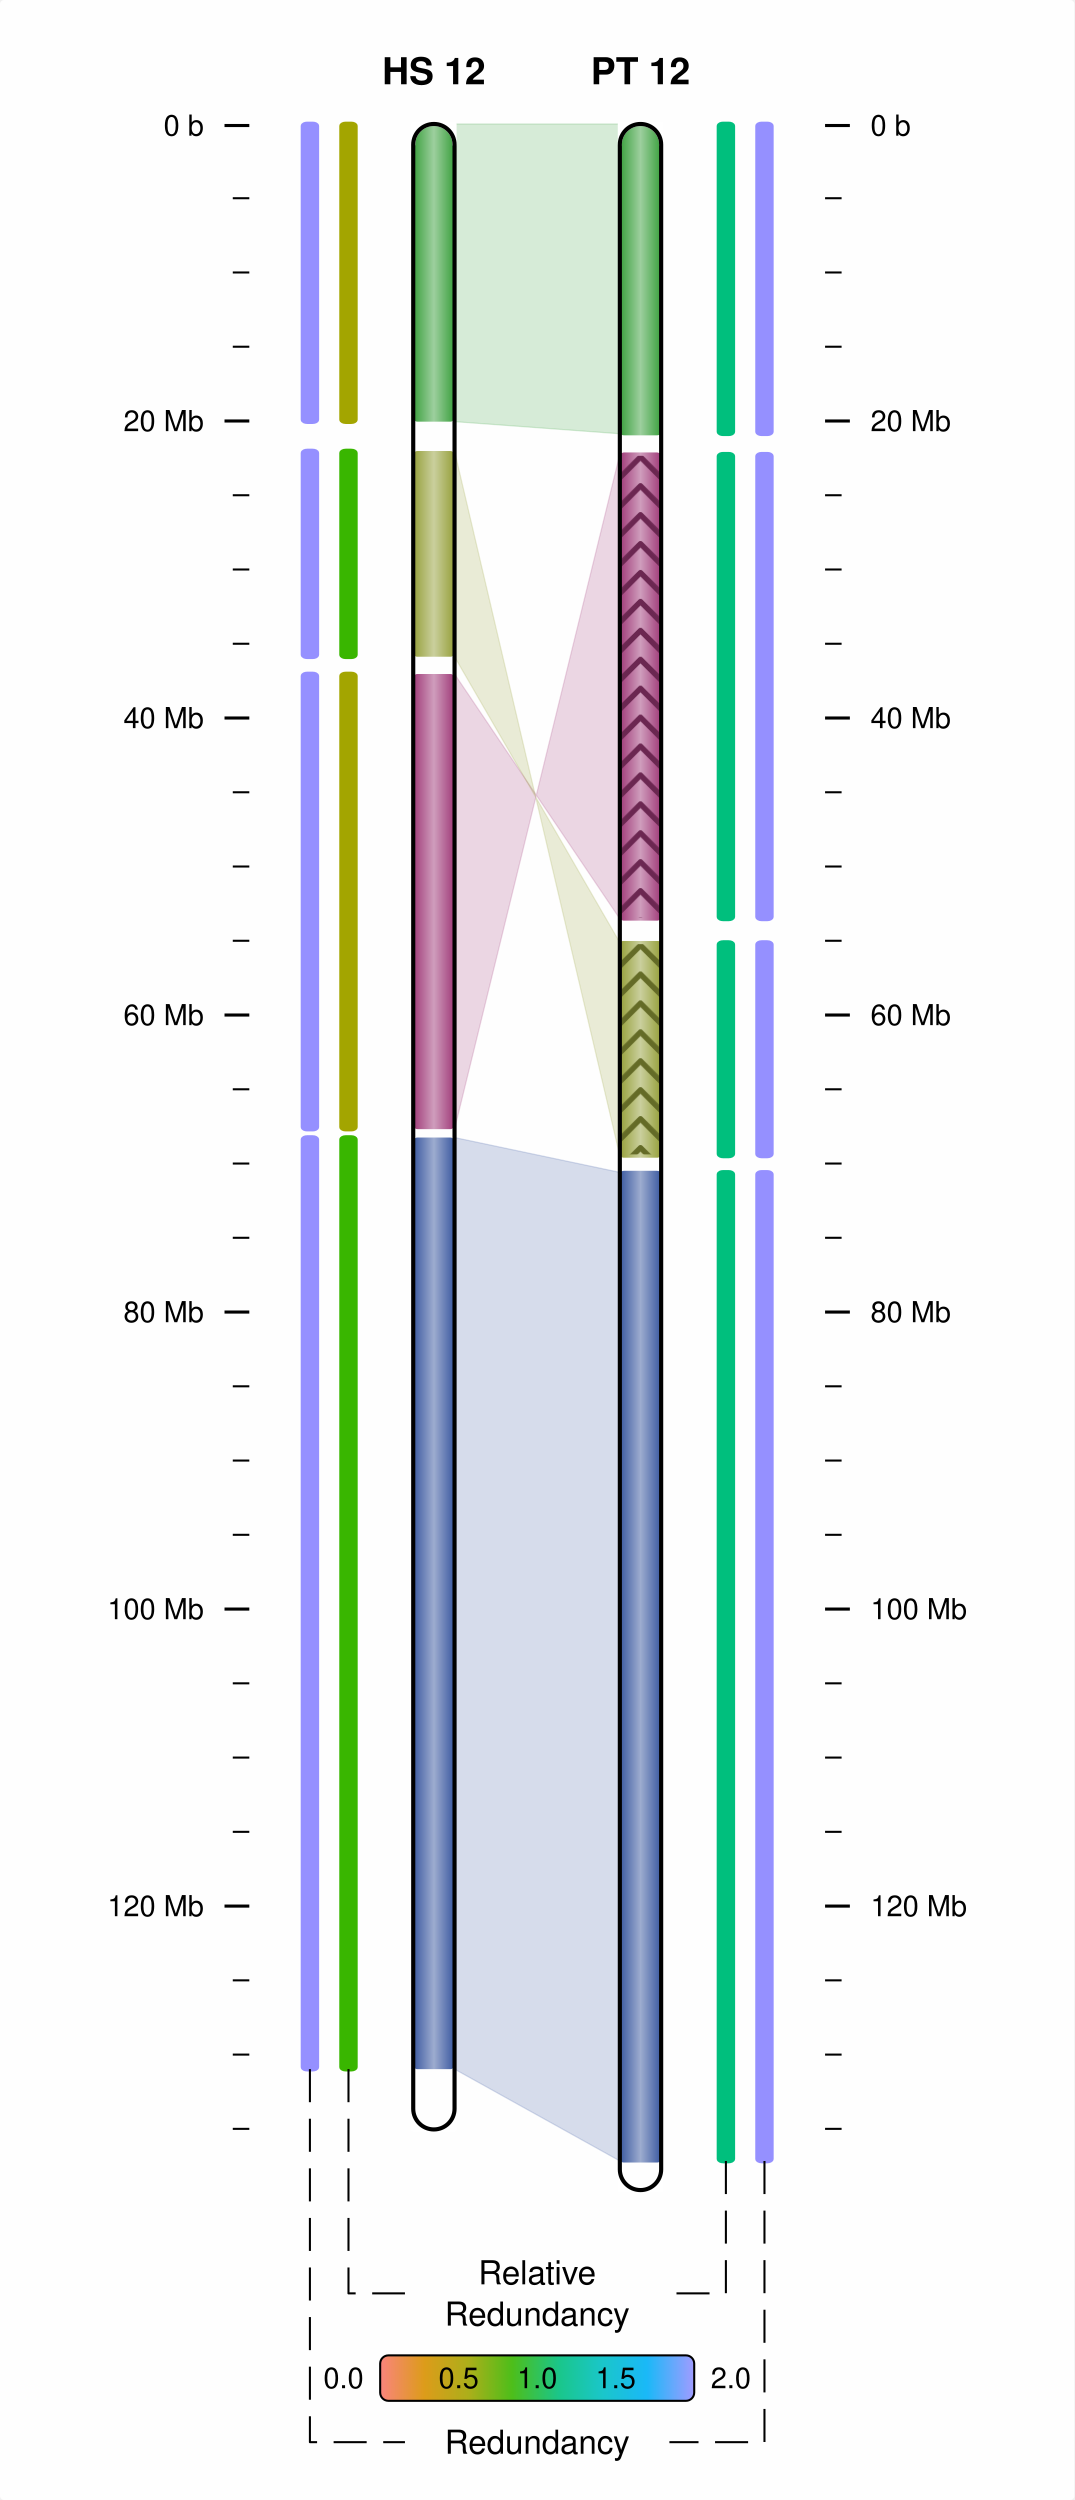
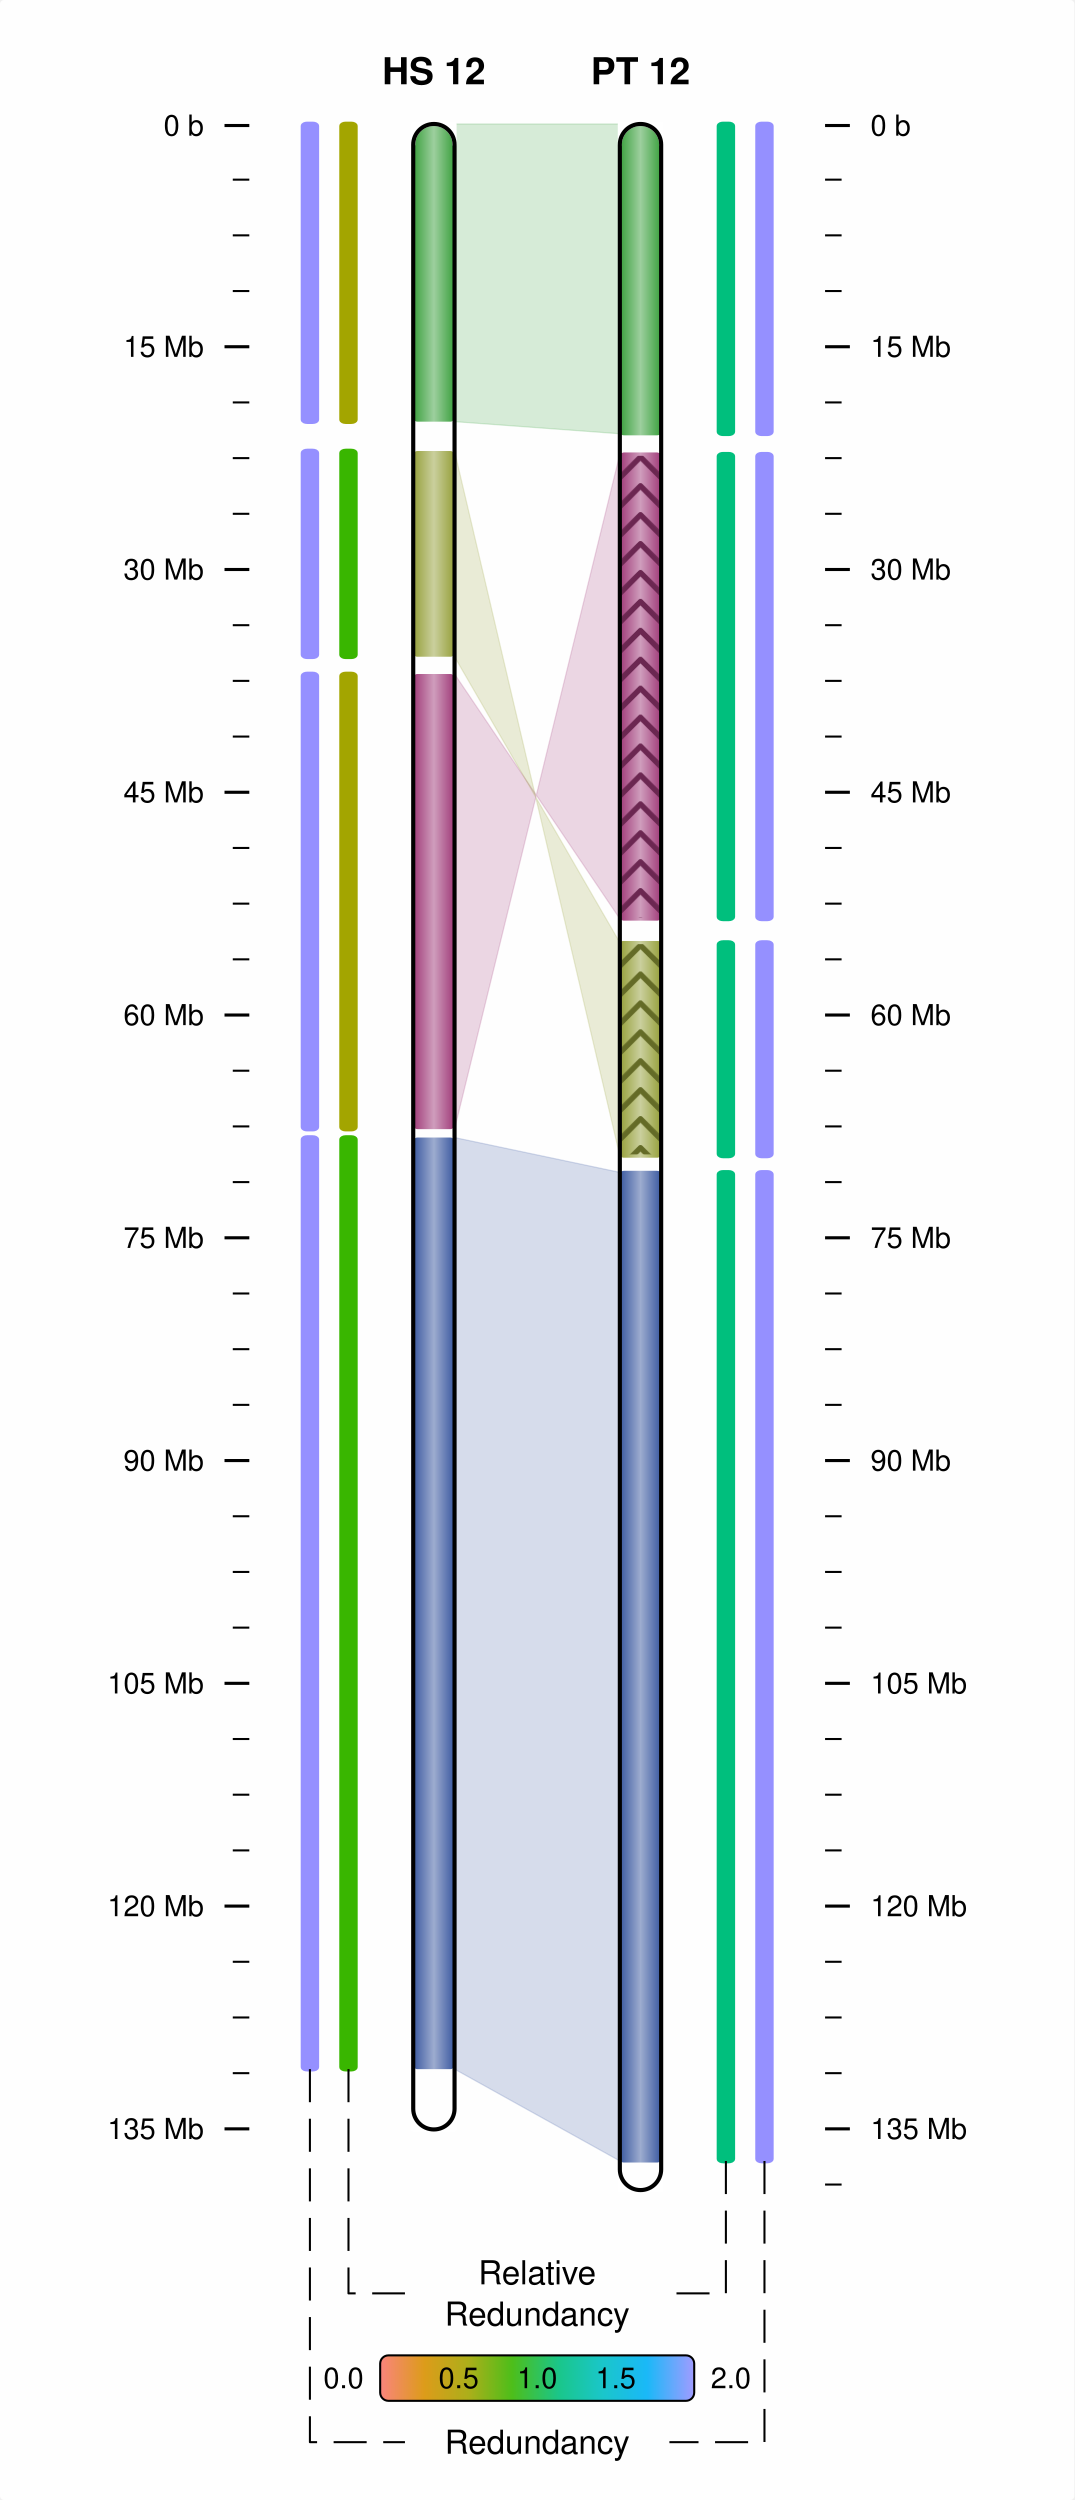
<svg xmlns="http://www.w3.org/2000/svg" viewBox="0 0 260 605">
  <rect x="0" y="0" width="260" height="605" rx="1" ry="1" fill="white" fill-opacity="0.9" stroke="white" stroke-width="0" stroke-opacity="1" />
  <line id="54.33332830.37500060.33332830.375000" x1="54.333" y1="30.375" x2="60.333" y2="30.375" stroke-width="0.75" stroke="black" />
  <text id="49.33332832.825001" x="49.333" y="32.825" dominant-baseline="" baseline-shift="" alignment-baseline="" font-size="7px" font-weight="normal" font-family="Helvetica,Arial" font-variant="normal" text-anchor="end" text-align="start" line-height="125%%">
0 b</text>
-   <line id="56.33332847.96974960.33332847.969749" x1="56.333" y1="47.97" x2="60.333" y2="47.97" stroke-width="0.5" stroke="black" />
-   <line id="56.33332865.93949960.33332865.939499" x1="56.333" y1="65.939" x2="60.333" y2="65.939" stroke-width="0.5" stroke="black" />
-   <line id="56.33332883.90924860.33332883.909248" x1="56.333" y1="83.909" x2="60.333" y2="83.909" stroke-width="0.5" stroke="black" />
-   <line id="54.333328101.87899860.333328101.878998" x1="54.333" y1="101.879" x2="60.333" y2="101.879" stroke-width="0.75" stroke="black" />
-   <text id="49.333328104.328995" x="49.333" y="104.329" dominant-baseline="" baseline-shift="" alignment-baseline="" font-size="7px" font-weight="normal" font-family="Helvetica,Arial" font-variant="normal" text-anchor="end" text-align="start" line-height="125%%">
- 20 Mb</text>
-   <line id="56.333328119.84874760.333328119.848747" x1="56.333" y1="119.849" x2="60.333" y2="119.849" stroke-width="0.5" stroke="black" />
-   <line id="56.333328137.81849760.333328137.818497" x1="56.333" y1="137.818" x2="60.333" y2="137.818" stroke-width="0.5" stroke="black" />
-   <line id="56.333328155.78823960.333328155.788239" x1="56.333" y1="155.788" x2="60.333" y2="155.788" stroke-width="0.5" stroke="black" />
-   <line id="54.333328173.75799660.333328173.757996" x1="54.333" y1="173.758" x2="60.333" y2="173.758" stroke-width="0.75" stroke="black" />
-   <text id="49.333328176.207993" x="49.333" y="176.208" dominant-baseline="" baseline-shift="" alignment-baseline="" font-size="7px" font-weight="normal" font-family="Helvetica,Arial" font-variant="normal" text-anchor="end" text-align="start" line-height="125%%">
- 40 Mb</text>
-   <line id="56.333328191.72773760.333328191.727737" x1="56.333" y1="191.728" x2="60.333" y2="191.728" stroke-width="0.5" stroke="black" />
-   <line id="56.333328209.69749560.333328209.697495" x1="56.333" y1="209.697" x2="60.333" y2="209.697" stroke-width="0.5" stroke="black" />
-   <line id="56.333328227.66723660.333328227.667236" x1="56.333" y1="227.667" x2="60.333" y2="227.667" stroke-width="0.5" stroke="black" />
+   <line id="56.33332843.47731060.33332843.477310" x1="56.333" y1="43.477" x2="60.333" y2="43.477" stroke-width="0.5" stroke="black" />
+   <line id="56.33332856.95462460.33332856.954624" x1="56.333" y1="56.955" x2="60.333" y2="56.955" stroke-width="0.5" stroke="black" />
+   <line id="56.33332870.43193860.33332870.431938" x1="56.333" y1="70.432" x2="60.333" y2="70.432" stroke-width="0.5" stroke="black" />
+   <line id="54.33332883.90924860.33332883.909248" x1="54.333" y1="83.909" x2="60.333" y2="83.909" stroke-width="0.75" stroke="black" />
+   <text id="49.33332886.359245" x="49.333" y="86.359" dominant-baseline="" baseline-shift="" alignment-baseline="" font-size="7px" font-weight="normal" font-family="Helvetica,Arial" font-variant="normal" text-anchor="end" text-align="start" line-height="125%%">
+ 15 Mb</text>
+   <line id="56.33332897.38655960.33332897.386559" x1="56.333" y1="97.387" x2="60.333" y2="97.387" stroke-width="0.5" stroke="black" />
+   <line id="56.333328110.86386960.333328110.863869" x1="56.333" y1="110.864" x2="60.333" y2="110.864" stroke-width="0.5" stroke="black" />
+   <line id="56.333328124.34117960.333328124.341179" x1="56.333" y1="124.341" x2="60.333" y2="124.341" stroke-width="0.5" stroke="black" />
+   <line id="54.333328137.81849760.333328137.818497" x1="54.333" y1="137.818" x2="60.333" y2="137.818" stroke-width="0.75" stroke="black" />
+   <text id="49.333328140.268494" x="49.333" y="140.268" dominant-baseline="" baseline-shift="" alignment-baseline="" font-size="7px" font-weight="normal" font-family="Helvetica,Arial" font-variant="normal" text-anchor="end" text-align="start" line-height="125%%">
+ 30 Mb</text>
+   <line id="56.333328151.29580760.333328151.295807" x1="56.333" y1="151.296" x2="60.333" y2="151.296" stroke-width="0.5" stroke="black" />
+   <line id="56.333328164.77311760.333328164.773117" x1="56.333" y1="164.773" x2="60.333" y2="164.773" stroke-width="0.5" stroke="black" />
+   <line id="56.333328178.25042760.333328178.250427" x1="56.333" y1="178.25" x2="60.333" y2="178.25" stroke-width="0.5" stroke="black" />
+   <line id="54.333328191.72773760.333328191.727737" x1="54.333" y1="191.728" x2="60.333" y2="191.728" stroke-width="0.75" stroke="black" />
+   <text id="49.333328194.177734" x="49.333" y="194.178" dominant-baseline="" baseline-shift="" alignment-baseline="" font-size="7px" font-weight="normal" font-family="Helvetica,Arial" font-variant="normal" text-anchor="end" text-align="start" line-height="125%%">
+ 45 Mb</text>
+   <line id="56.333328205.20504860.333328205.205048" x1="56.333" y1="205.205" x2="60.333" y2="205.205" stroke-width="0.5" stroke="black" />
+   <line id="56.333328218.68235860.333328218.682358" x1="56.333" y1="218.682" x2="60.333" y2="218.682" stroke-width="0.5" stroke="black" />
+   <line id="56.333328232.15968360.333328232.159683" x1="56.333" y1="232.16" x2="60.333" y2="232.16" stroke-width="0.5" stroke="black" />
  <line id="54.333328245.63699360.333328245.636993" x1="54.333" y1="245.637" x2="60.333" y2="245.637" stroke-width="0.75" stroke="black" />
  <text id="49.333328248.086990" x="49.333" y="248.087" dominant-baseline="" baseline-shift="" alignment-baseline="" font-size="7px" font-weight="normal" font-family="Helvetica,Arial" font-variant="normal" text-anchor="end" text-align="start" line-height="125%%">
60 Mb</text>
-   <line id="56.333328263.60675060.333328263.606750" x1="56.333" y1="263.607" x2="60.333" y2="263.607" stroke-width="0.5" stroke="black" />
-   <line id="56.333328281.57647760.333328281.576477" x1="56.333" y1="281.576" x2="60.333" y2="281.576" stroke-width="0.5" stroke="black" />
-   <line id="56.333328299.54623460.333328299.546234" x1="56.333" y1="299.546" x2="60.333" y2="299.546" stroke-width="0.5" stroke="black" />
-   <line id="54.333328317.51599160.333328317.515991" x1="54.333" y1="317.516" x2="60.333" y2="317.516" stroke-width="0.75" stroke="black" />
-   <text id="49.333328319.966003" x="49.333" y="319.966" dominant-baseline="" baseline-shift="" alignment-baseline="" font-size="7px" font-weight="normal" font-family="Helvetica,Arial" font-variant="normal" text-anchor="end" text-align="start" line-height="125%%">
- 80 Mb</text>
-   <line id="56.333328335.48574860.333328335.485748" x1="56.333" y1="335.486" x2="60.333" y2="335.486" stroke-width="0.5" stroke="black" />
-   <line id="56.333328353.45547560.333328353.455475" x1="56.333" y1="353.455" x2="60.333" y2="353.455" stroke-width="0.5" stroke="black" />
-   <line id="56.333328371.42523260.333328371.425232" x1="56.333" y1="371.425" x2="60.333" y2="371.425" stroke-width="0.5" stroke="black" />
-   <line id="54.333328389.39498960.333328389.394989" x1="54.333" y1="389.395" x2="60.333" y2="389.395" stroke-width="0.75" stroke="black" />
-   <text id="49.333328391.845001" x="49.333" y="391.845" dominant-baseline="" baseline-shift="" alignment-baseline="" font-size="7px" font-weight="normal" font-family="Helvetica,Arial" font-variant="normal" text-anchor="end" text-align="start" line-height="125%%">
- 100 Mb</text>
-   <line id="56.333328407.36471660.333328407.364716" x1="56.333" y1="407.365" x2="60.333" y2="407.365" stroke-width="0.5" stroke="black" />
-   <line id="56.333328425.33447360.333328425.334473" x1="56.333" y1="425.334" x2="60.333" y2="425.334" stroke-width="0.5" stroke="black" />
-   <line id="56.333328443.30423060.333328443.304230" x1="56.333" y1="443.304" x2="60.333" y2="443.304" stroke-width="0.5" stroke="black" />
+   <line id="56.333328259.11428860.333328259.114288" x1="56.333" y1="259.114" x2="60.333" y2="259.114" stroke-width="0.5" stroke="black" />
+   <line id="56.333328272.59161460.333328272.591614" x1="56.333" y1="272.592" x2="60.333" y2="272.592" stroke-width="0.5" stroke="black" />
+   <line id="56.333328286.06890960.333328286.068909" x1="56.333" y1="286.069" x2="60.333" y2="286.069" stroke-width="0.5" stroke="black" />
+   <line id="54.333328299.54623460.333328299.546234" x1="54.333" y1="299.546" x2="60.333" y2="299.546" stroke-width="0.75" stroke="black" />
+   <text id="49.333328301.996246" x="49.333" y="301.996" dominant-baseline="" baseline-shift="" alignment-baseline="" font-size="7px" font-weight="normal" font-family="Helvetica,Arial" font-variant="normal" text-anchor="end" text-align="start" line-height="125%%">
+ 75 Mb</text>
+   <line id="56.333328313.02356060.333328313.023560" x1="56.333" y1="313.024" x2="60.333" y2="313.024" stroke-width="0.5" stroke="black" />
+   <line id="56.333328326.50085460.333328326.500854" x1="56.333" y1="326.501" x2="60.333" y2="326.501" stroke-width="0.5" stroke="black" />
+   <line id="56.333328339.97818060.333328339.978180" x1="56.333" y1="339.978" x2="60.333" y2="339.978" stroke-width="0.5" stroke="black" />
+   <line id="54.333328353.45547560.333328353.455475" x1="54.333" y1="353.455" x2="60.333" y2="353.455" stroke-width="0.75" stroke="black" />
+   <text id="49.333328355.905487" x="49.333" y="355.905" dominant-baseline="" baseline-shift="" alignment-baseline="" font-size="7px" font-weight="normal" font-family="Helvetica,Arial" font-variant="normal" text-anchor="end" text-align="start" line-height="125%%">
+ 90 Mb</text>
+   <line id="56.333328366.93280060.333328366.932800" x1="56.333" y1="366.933" x2="60.333" y2="366.933" stroke-width="0.5" stroke="black" />
+   <line id="56.333328380.41009560.333328380.410095" x1="56.333" y1="380.41" x2="60.333" y2="380.41" stroke-width="0.5" stroke="black" />
+   <line id="56.333328393.88742160.333328393.887421" x1="56.333" y1="393.887" x2="60.333" y2="393.887" stroke-width="0.5" stroke="black" />
+   <line id="54.333328407.36471660.333328407.364716" x1="54.333" y1="407.365" x2="60.333" y2="407.365" stroke-width="0.75" stroke="black" />
+   <text id="49.333328409.814728" x="49.333" y="409.815" dominant-baseline="" baseline-shift="" alignment-baseline="" font-size="7px" font-weight="normal" font-family="Helvetica,Arial" font-variant="normal" text-anchor="end" text-align="start" line-height="125%%">
+ 105 Mb</text>
+   <line id="56.333328420.84204160.333328420.842041" x1="56.333" y1="420.842" x2="60.333" y2="420.842" stroke-width="0.5" stroke="black" />
+   <line id="56.333328434.31936660.333328434.319366" x1="56.333" y1="434.319" x2="60.333" y2="434.319" stroke-width="0.5" stroke="black" />
+   <line id="56.333328447.79666160.333328447.796661" x1="56.333" y1="447.797" x2="60.333" y2="447.797" stroke-width="0.5" stroke="black" />
  <line id="54.333328461.27398760.333328461.273987" x1="54.333" y1="461.274" x2="60.333" y2="461.274" stroke-width="0.75" stroke="black" />
  <text id="49.333328463.723999" x="49.333" y="463.724" dominant-baseline="" baseline-shift="" alignment-baseline="" font-size="7px" font-weight="normal" font-family="Helvetica,Arial" font-variant="normal" text-anchor="end" text-align="start" line-height="125%%">
120 Mb</text>
-   <line id="56.333328479.24371360.333328479.243713" x1="56.333" y1="479.244" x2="60.333" y2="479.244" stroke-width="0.5" stroke="black" />
-   <line id="56.333328497.21347060.333328497.213470" x1="56.333" y1="497.213" x2="60.333" y2="497.213" stroke-width="0.5" stroke="black" />
-   <line id="56.333328515.18322860.333328515.183228" x1="56.333" y1="515.183" x2="60.333" y2="515.183" stroke-width="0.5" stroke="black" />
+   <line id="56.333328474.75128260.333328474.751282" x1="56.333" y1="474.751" x2="60.333" y2="474.751" stroke-width="0.5" stroke="black" />
+   <line id="56.333328488.22860760.333328488.228607" x1="56.333" y1="488.229" x2="60.333" y2="488.229" stroke-width="0.5" stroke="black" />
+   <line id="56.333328501.70590260.333328501.705902" x1="56.333" y1="501.706" x2="60.333" y2="501.706" stroke-width="0.5" stroke="black" />
+   <line id="54.333328515.18322860.333328515.183228" x1="54.333" y1="515.183" x2="60.333" y2="515.183" stroke-width="0.75" stroke="black" />
+   <text id="49.333328517.633240" x="49.333" y="517.633" dominant-baseline="" baseline-shift="" alignment-baseline="" font-size="7px" font-weight="normal" font-family="Helvetica,Arial" font-variant="normal" text-anchor="end" text-align="start" line-height="125%%">
+ 135 Mb</text>
  <line id="205.66667230.375000199.66667230.375000" x1="205.667" y1="30.375" x2="199.667" y2="30.375" stroke-width="0.75" stroke="black" />
  <text id="210.66667232.825001" x="210.667" y="32.825" dominant-baseline="" baseline-shift="" alignment-baseline="" font-size="7px" font-weight="normal" font-family="Helvetica,Arial" font-variant="normal" text-anchor="start" text-align="start" line-height="125%%">
0 b</text>
-   <line id="203.66667247.969749199.66667247.969749" x1="203.667" y1="47.97" x2="199.667" y2="47.97" stroke-width="0.5" stroke="black" />
-   <line id="203.66667265.939499199.66667265.939499" x1="203.667" y1="65.939" x2="199.667" y2="65.939" stroke-width="0.5" stroke="black" />
-   <line id="203.66667283.909248199.66667283.909248" x1="203.667" y1="83.909" x2="199.667" y2="83.909" stroke-width="0.5" stroke="black" />
-   <line id="205.666672101.878998199.666672101.878998" x1="205.667" y1="101.879" x2="199.667" y2="101.879" stroke-width="0.75" stroke="black" />
-   <text id="210.666672104.328995" x="210.667" y="104.329" dominant-baseline="" baseline-shift="" alignment-baseline="" font-size="7px" font-weight="normal" font-family="Helvetica,Arial" font-variant="normal" text-anchor="start" text-align="start" line-height="125%%">
- 20 Mb</text>
-   <line id="203.666672119.848747199.666672119.848747" x1="203.667" y1="119.849" x2="199.667" y2="119.849" stroke-width="0.5" stroke="black" />
-   <line id="203.666672137.818497199.666672137.818497" x1="203.667" y1="137.818" x2="199.667" y2="137.818" stroke-width="0.5" stroke="black" />
-   <line id="203.666672155.788239199.666672155.788239" x1="203.667" y1="155.788" x2="199.667" y2="155.788" stroke-width="0.5" stroke="black" />
-   <line id="205.666672173.757996199.666672173.757996" x1="205.667" y1="173.758" x2="199.667" y2="173.758" stroke-width="0.75" stroke="black" />
-   <text id="210.666672176.207993" x="210.667" y="176.208" dominant-baseline="" baseline-shift="" alignment-baseline="" font-size="7px" font-weight="normal" font-family="Helvetica,Arial" font-variant="normal" text-anchor="start" text-align="start" line-height="125%%">
- 40 Mb</text>
-   <line id="203.666672191.727737199.666672191.727737" x1="203.667" y1="191.728" x2="199.667" y2="191.728" stroke-width="0.5" stroke="black" />
-   <line id="203.666672209.697495199.666672209.697495" x1="203.667" y1="209.697" x2="199.667" y2="209.697" stroke-width="0.5" stroke="black" />
-   <line id="203.666672227.667236199.666672227.667236" x1="203.667" y1="227.667" x2="199.667" y2="227.667" stroke-width="0.5" stroke="black" />
+   <line id="203.66667243.477310199.66667243.477310" x1="203.667" y1="43.477" x2="199.667" y2="43.477" stroke-width="0.5" stroke="black" />
+   <line id="203.66667256.954624199.66667256.954624" x1="203.667" y1="56.955" x2="199.667" y2="56.955" stroke-width="0.5" stroke="black" />
+   <line id="203.66667270.431938199.66667270.431938" x1="203.667" y1="70.432" x2="199.667" y2="70.432" stroke-width="0.5" stroke="black" />
+   <line id="205.66667283.909248199.66667283.909248" x1="205.667" y1="83.909" x2="199.667" y2="83.909" stroke-width="0.75" stroke="black" />
+   <text id="210.66667286.359245" x="210.667" y="86.359" dominant-baseline="" baseline-shift="" alignment-baseline="" font-size="7px" font-weight="normal" font-family="Helvetica,Arial" font-variant="normal" text-anchor="start" text-align="start" line-height="125%%">
+ 15 Mb</text>
+   <line id="203.66667297.386559199.66667297.386559" x1="203.667" y1="97.387" x2="199.667" y2="97.387" stroke-width="0.5" stroke="black" />
+   <line id="203.666672110.863869199.666672110.863869" x1="203.667" y1="110.864" x2="199.667" y2="110.864" stroke-width="0.5" stroke="black" />
+   <line id="203.666672124.341179199.666672124.341179" x1="203.667" y1="124.341" x2="199.667" y2="124.341" stroke-width="0.5" stroke="black" />
+   <line id="205.666672137.818497199.666672137.818497" x1="205.667" y1="137.818" x2="199.667" y2="137.818" stroke-width="0.75" stroke="black" />
+   <text id="210.666672140.268494" x="210.667" y="140.268" dominant-baseline="" baseline-shift="" alignment-baseline="" font-size="7px" font-weight="normal" font-family="Helvetica,Arial" font-variant="normal" text-anchor="start" text-align="start" line-height="125%%">
+ 30 Mb</text>
+   <line id="203.666672151.295807199.666672151.295807" x1="203.667" y1="151.296" x2="199.667" y2="151.296" stroke-width="0.5" stroke="black" />
+   <line id="203.666672164.773117199.666672164.773117" x1="203.667" y1="164.773" x2="199.667" y2="164.773" stroke-width="0.5" stroke="black" />
+   <line id="203.666672178.250427199.666672178.250427" x1="203.667" y1="178.25" x2="199.667" y2="178.25" stroke-width="0.5" stroke="black" />
+   <line id="205.666672191.727737199.666672191.727737" x1="205.667" y1="191.728" x2="199.667" y2="191.728" stroke-width="0.75" stroke="black" />
+   <text id="210.666672194.177734" x="210.667" y="194.178" dominant-baseline="" baseline-shift="" alignment-baseline="" font-size="7px" font-weight="normal" font-family="Helvetica,Arial" font-variant="normal" text-anchor="start" text-align="start" line-height="125%%">
+ 45 Mb</text>
+   <line id="203.666672205.205048199.666672205.205048" x1="203.667" y1="205.205" x2="199.667" y2="205.205" stroke-width="0.5" stroke="black" />
+   <line id="203.666672218.682358199.666672218.682358" x1="203.667" y1="218.682" x2="199.667" y2="218.682" stroke-width="0.5" stroke="black" />
+   <line id="203.666672232.159683199.666672232.159683" x1="203.667" y1="232.16" x2="199.667" y2="232.16" stroke-width="0.5" stroke="black" />
  <line id="205.666672245.636993199.666672245.636993" x1="205.667" y1="245.637" x2="199.667" y2="245.637" stroke-width="0.75" stroke="black" />
  <text id="210.666672248.086990" x="210.667" y="248.087" dominant-baseline="" baseline-shift="" alignment-baseline="" font-size="7px" font-weight="normal" font-family="Helvetica,Arial" font-variant="normal" text-anchor="start" text-align="start" line-height="125%%">
60 Mb</text>
-   <line id="203.666672263.606750199.666672263.606750" x1="203.667" y1="263.607" x2="199.667" y2="263.607" stroke-width="0.5" stroke="black" />
-   <line id="203.666672281.576477199.666672281.576477" x1="203.667" y1="281.576" x2="199.667" y2="281.576" stroke-width="0.5" stroke="black" />
-   <line id="203.666672299.546234199.666672299.546234" x1="203.667" y1="299.546" x2="199.667" y2="299.546" stroke-width="0.5" stroke="black" />
-   <line id="205.666672317.515991199.666672317.515991" x1="205.667" y1="317.516" x2="199.667" y2="317.516" stroke-width="0.75" stroke="black" />
-   <text id="210.666672319.966003" x="210.667" y="319.966" dominant-baseline="" baseline-shift="" alignment-baseline="" font-size="7px" font-weight="normal" font-family="Helvetica,Arial" font-variant="normal" text-anchor="start" text-align="start" line-height="125%%">
- 80 Mb</text>
-   <line id="203.666672335.485748199.666672335.485748" x1="203.667" y1="335.486" x2="199.667" y2="335.486" stroke-width="0.5" stroke="black" />
-   <line id="203.666672353.455475199.666672353.455475" x1="203.667" y1="353.455" x2="199.667" y2="353.455" stroke-width="0.5" stroke="black" />
-   <line id="203.666672371.425232199.666672371.425232" x1="203.667" y1="371.425" x2="199.667" y2="371.425" stroke-width="0.5" stroke="black" />
-   <line id="205.666672389.394989199.666672389.394989" x1="205.667" y1="389.395" x2="199.667" y2="389.395" stroke-width="0.75" stroke="black" />
-   <text id="210.666672391.845001" x="210.667" y="391.845" dominant-baseline="" baseline-shift="" alignment-baseline="" font-size="7px" font-weight="normal" font-family="Helvetica,Arial" font-variant="normal" text-anchor="start" text-align="start" line-height="125%%">
- 100 Mb</text>
-   <line id="203.666672407.364716199.666672407.364716" x1="203.667" y1="407.365" x2="199.667" y2="407.365" stroke-width="0.5" stroke="black" />
-   <line id="203.666672425.334473199.666672425.334473" x1="203.667" y1="425.334" x2="199.667" y2="425.334" stroke-width="0.5" stroke="black" />
-   <line id="203.666672443.304230199.666672443.304230" x1="203.667" y1="443.304" x2="199.667" y2="443.304" stroke-width="0.5" stroke="black" />
+   <line id="203.666672259.114288199.666672259.114288" x1="203.667" y1="259.114" x2="199.667" y2="259.114" stroke-width="0.5" stroke="black" />
+   <line id="203.666672272.591614199.666672272.591614" x1="203.667" y1="272.592" x2="199.667" y2="272.592" stroke-width="0.5" stroke="black" />
+   <line id="203.666672286.068909199.666672286.068909" x1="203.667" y1="286.069" x2="199.667" y2="286.069" stroke-width="0.5" stroke="black" />
+   <line id="205.666672299.546234199.666672299.546234" x1="205.667" y1="299.546" x2="199.667" y2="299.546" stroke-width="0.75" stroke="black" />
+   <text id="210.666672301.996246" x="210.667" y="301.996" dominant-baseline="" baseline-shift="" alignment-baseline="" font-size="7px" font-weight="normal" font-family="Helvetica,Arial" font-variant="normal" text-anchor="start" text-align="start" line-height="125%%">
+ 75 Mb</text>
+   <line id="203.666672313.023560199.666672313.023560" x1="203.667" y1="313.024" x2="199.667" y2="313.024" stroke-width="0.5" stroke="black" />
+   <line id="203.666672326.500854199.666672326.500854" x1="203.667" y1="326.501" x2="199.667" y2="326.501" stroke-width="0.5" stroke="black" />
+   <line id="203.666672339.978180199.666672339.978180" x1="203.667" y1="339.978" x2="199.667" y2="339.978" stroke-width="0.5" stroke="black" />
+   <line id="205.666672353.455475199.666672353.455475" x1="205.667" y1="353.455" x2="199.667" y2="353.455" stroke-width="0.75" stroke="black" />
+   <text id="210.666672355.905487" x="210.667" y="355.905" dominant-baseline="" baseline-shift="" alignment-baseline="" font-size="7px" font-weight="normal" font-family="Helvetica,Arial" font-variant="normal" text-anchor="start" text-align="start" line-height="125%%">
+ 90 Mb</text>
+   <line id="203.666672366.932800199.666672366.932800" x1="203.667" y1="366.933" x2="199.667" y2="366.933" stroke-width="0.5" stroke="black" />
+   <line id="203.666672380.410095199.666672380.410095" x1="203.667" y1="380.41" x2="199.667" y2="380.41" stroke-width="0.5" stroke="black" />
+   <line id="203.666672393.887421199.666672393.887421" x1="203.667" y1="393.887" x2="199.667" y2="393.887" stroke-width="0.5" stroke="black" />
+   <line id="205.666672407.364716199.666672407.364716" x1="205.667" y1="407.365" x2="199.667" y2="407.365" stroke-width="0.75" stroke="black" />
+   <text id="210.666672409.814728" x="210.667" y="409.815" dominant-baseline="" baseline-shift="" alignment-baseline="" font-size="7px" font-weight="normal" font-family="Helvetica,Arial" font-variant="normal" text-anchor="start" text-align="start" line-height="125%%">
+ 105 Mb</text>
+   <line id="203.666672420.842041199.666672420.842041" x1="203.667" y1="420.842" x2="199.667" y2="420.842" stroke-width="0.5" stroke="black" />
+   <line id="203.666672434.319366199.666672434.319366" x1="203.667" y1="434.319" x2="199.667" y2="434.319" stroke-width="0.5" stroke="black" />
+   <line id="203.666672447.796661199.666672447.796661" x1="203.667" y1="447.797" x2="199.667" y2="447.797" stroke-width="0.5" stroke="black" />
  <line id="205.666672461.273987199.666672461.273987" x1="205.667" y1="461.274" x2="199.667" y2="461.274" stroke-width="0.75" stroke="black" />
  <text id="210.666672463.723999" x="210.667" y="463.724" dominant-baseline="" baseline-shift="" alignment-baseline="" font-size="7px" font-weight="normal" font-family="Helvetica,Arial" font-variant="normal" text-anchor="start" text-align="start" line-height="125%%">
120 Mb</text>
-   <line id="203.666672479.243713199.666672479.243713" x1="203.667" y1="479.244" x2="199.667" y2="479.244" stroke-width="0.5" stroke="black" />
-   <line id="203.666672497.213470199.666672497.213470" x1="203.667" y1="497.213" x2="199.667" y2="497.213" stroke-width="0.5" stroke="black" />
-   <line id="203.666672515.183228199.666672515.183228" x1="203.667" y1="515.183" x2="199.667" y2="515.183" stroke-width="0.5" stroke="black" />
+   <line id="203.666672474.751282199.666672474.751282" x1="203.667" y1="474.751" x2="199.667" y2="474.751" stroke-width="0.5" stroke="black" />
+   <line id="203.666672488.228607199.666672488.228607" x1="203.667" y1="488.229" x2="199.667" y2="488.229" stroke-width="0.5" stroke="black" />
+   <line id="203.666672501.705902199.666672501.705902" x1="203.667" y1="501.706" x2="199.667" y2="501.706" stroke-width="0.5" stroke="black" />
+   <line id="205.666672515.183228199.666672515.183228" x1="205.667" y1="515.183" x2="199.667" y2="515.183" stroke-width="0.75" stroke="black" />
+   <text id="210.666672517.633240" x="210.667" y="517.633" dominant-baseline="" baseline-shift="" alignment-baseline="" font-size="7px" font-weight="normal" font-family="Helvetica,Arial" font-variant="normal" text-anchor="start" text-align="start" line-height="125%%">
+ 135 Mb</text>
+   <line id="203.666672528.660522199.666672528.660522" x1="203.667" y1="528.661" x2="199.667" y2="528.661" stroke-width="0.5" stroke="black" />
  <defs id="">
    <linearGradient id="grad100.000000275.285278" x1="0%" y1="0%" x2="100%" y2="0%">
      <stop offset="0%" stop-color="#3B59A0" stop-opacity="1" />
      <stop offset="50%" stop-color="#9DACCF" stop-opacity="1" />
      <stop offset="100%" stop-color="#3B59A0" stop-opacity="1" />
    </linearGradient>
  </defs>
  <rect x="100" y="275.285" width="10" height="225.448" rx="1" ry="1" fill="url(#grad100.000000275.285278)" fill-opacity="1" stroke-width="0.75" stroke-opacity="1" />
  <defs id="">
    <linearGradient id="grad100.000000275.285278NRC" x1="0%" y1="0%" x2="100%" y2="0%">
      <stop offset="100%" stop-color="#39B600" stop-opacity="1" />
    </linearGradient>
  </defs>
  <rect x="82.667" y="275.285" width="3.333" height="225.448" rx="1" ry="0.5" fill="url(#grad100.000000275.285278NRC)" fill-opacity="1" stroke="url(#grad100.000000275.285278NRC)" stroke-width="1.125" stroke-opacity="1" />
  <defs id="">
    <linearGradient id="grad100.000000275.285278NRCRedun" x1="0%" y1="0%" x2="100%" y2="0%">
      <stop offset="100%" stop-color="#9590FF" stop-opacity="1" />
    </linearGradient>
  </defs>
  <rect x="73.333" y="275.285" width="3.333" height="225.448" rx="1" ry="0.5" fill="url(#grad100.000000275.285278NRCRedun)" fill-opacity="1" stroke="url(#grad100.000000275.285278NRCRedun)" stroke-width="1.125" stroke-opacity="1" />
  <defs id="">
    <linearGradient id="grad150.000000283.716675" x1="0%" y1="0%" x2="100%" y2="0%">
      <stop offset="0%" stop-color="#3B59A0" stop-opacity="1" />
      <stop offset="50%" stop-color="#9DACCF" stop-opacity="1" />
      <stop offset="100%" stop-color="#3B59A0" stop-opacity="1" />
    </linearGradient>
  </defs>
  <rect x="150" y="283.717" width="10" height="239.241" rx="1" ry="1" fill="url(#grad150.000000283.716675)" fill-opacity="1" stroke="url(#grad150.000000283.716675)" stroke-width="0.75" stroke-opacity="1" />
  <defs id="">
    <linearGradient id="grad150.000000283.716675NRC" x1="0%" y1="0%" x2="100%" y2="0%">
      <stop offset="100%" stop-color="#00BF7D" stop-opacity="1" />
    </linearGradient>
  </defs>
  <rect x="174" y="283.717" width="3.333" height="239.241" rx="1" ry="0.5" fill="url(#grad150.000000283.716675NRC)" fill-opacity="1" stroke="url(#grad150.000000283.716675NRC)" stroke-width="1.125" stroke-opacity="1" />
  <defs id="">
    <linearGradient id="grad150.000000283.716675NRCRedun" x1="0%" y1="0%" x2="100%" y2="0%">
      <stop offset="100%" stop-color="#9590FF" stop-opacity="1" />
    </linearGradient>
  </defs>
  <rect x="183.333" y="283.717" width="3.333" height="239.241" rx="1" ry="0.5" fill="url(#grad150.000000283.716675NRCRedun)" fill-opacity="1" stroke="url(#grad150.000000283.716675NRCRedun)" stroke-width="1.125" stroke-opacity="1" />
  <polygon points="110,275.285 110,500.734 150,522.958 150,283.717 " fill="#3B59A0" stroke="#3B59A0" stroke-width="0.3" stroke-opacity="0.2" fill-opacity="0.2" />
  <defs id="">
    <linearGradient id="grad100.000000163.107315" x1="0%" y1="0%" x2="100%" y2="0%">
      <stop offset="0%" stop-color="#A03B79" stop-opacity="1" />
      <stop offset="50%" stop-color="#CF9DBC" stop-opacity="1" />
      <stop offset="100%" stop-color="#A03B79" stop-opacity="1" />
    </linearGradient>
  </defs>
  <rect x="100" y="163.107" width="10" height="110.137" rx="1" ry="1" fill="url(#grad100.000000163.107315)" fill-opacity="1" stroke-width="0.75" stroke-opacity="1" />
  <defs id="">
    <linearGradient id="grad100.000000163.107315NRC" x1="0%" y1="0%" x2="100%" y2="0%">
      <stop offset="100%" stop-color="#A3A500" stop-opacity="1" />
    </linearGradient>
  </defs>
  <rect x="82.667" y="163.107" width="3.333" height="110.137" rx="1" ry="0.5" fill="url(#grad100.000000163.107315NRC)" fill-opacity="1" stroke="url(#grad100.000000163.107315NRC)" stroke-width="1.125" stroke-opacity="1" />
  <defs id="">
    <linearGradient id="grad100.000000163.107315NRCRedun" x1="0%" y1="0%" x2="100%" y2="0%">
      <stop offset="100%" stop-color="#9590FF" stop-opacity="1" />
    </linearGradient>
  </defs>
  <rect x="73.333" y="163.107" width="3.333" height="110.137" rx="1" ry="0.5" fill="url(#grad100.000000163.107315NRCRedun)" fill-opacity="1" stroke="url(#grad100.000000163.107315NRCRedun)" stroke-width="1.125" stroke-opacity="1" />
  <defs id="">
    <linearGradient id="grad150.000000109.924049" x1="0%" y1="0%" x2="100%" y2="0%">
      <stop offset="0%" stop-color="#A03B79" stop-opacity="1" />
      <stop offset="50%" stop-color="#CF9DBC" stop-opacity="1" />
      <stop offset="100%" stop-color="#A03B79" stop-opacity="1" />
    </linearGradient>
  </defs>
  <rect x="150" y="109.924" width="10" height="112.444" rx="1" ry="1" fill="url(#grad150.000000109.924049)" fill-opacity="1" stroke="url(#grad150.000000109.924049)" stroke-width="0.75" stroke-opacity="1" />
  <defs id="">
    <pattern id="Wavy150.000000109.924049" x="150" y="109.924" width="10" height="7" patternUnits="userSpaceOnUse">
      <path id="" d="m -0.665,6.335 l 5.665,-5.67 l 5.665,5.67 " fill="none" fill-opacity="0.9" stroke="#6B2751" stroke-opacity="1" stroke-linejoin="round" stroke-width="1.33" />
    </pattern>
  </defs>
  <rect x="150" y="109.924" width="10" height="112.444" rx="1" ry="1" fill="url(#Wavy150.000000109.924049)" fill-opacity="1" stroke="url(#grad150.000000109.924049)" stroke-width="0.75" stroke-opacity="1" />
  <defs id="">
    <linearGradient id="grad150.000000109.924049NRC" x1="0%" y1="0%" x2="100%" y2="0%">
      <stop offset="100%" stop-color="#00BF7D" stop-opacity="1" />
    </linearGradient>
  </defs>
  <rect x="174" y="109.924" width="3.333" height="112.444" rx="1" ry="0.5" fill="url(#grad150.000000109.924049NRC)" fill-opacity="1" stroke="url(#grad150.000000109.924049NRC)" stroke-width="1.125" stroke-opacity="1" />
  <defs id="">
    <linearGradient id="grad150.000000109.924049NRCRedun" x1="0%" y1="0%" x2="100%" y2="0%">
      <stop offset="100%" stop-color="#9590FF" stop-opacity="1" />
    </linearGradient>
  </defs>
  <rect x="183.333" y="109.924" width="3.333" height="112.444" rx="1" ry="0.5" fill="url(#grad150.000000109.924049NRCRedun)" fill-opacity="1" stroke="url(#grad150.000000109.924049NRCRedun)" stroke-width="1.125" stroke-opacity="1" />
  <polygon points="110,163.107 110,273.244 150,109.924 150,222.368 " fill="#A03B79" stroke="#A03B79" stroke-width="0.3" stroke-opacity="0.2" fill-opacity="0.2" />
  <defs id="">
    <linearGradient id="grad100.000000109.147758" x1="0%" y1="0%" x2="100%" y2="0%">
      <stop offset="0%" stop-color="#96A03B" stop-opacity="1" />
      <stop offset="50%" stop-color="#CACF9D" stop-opacity="1" />
      <stop offset="100%" stop-color="#96A03B" stop-opacity="1" />
    </linearGradient>
  </defs>
  <rect x="100" y="109.148" width="10" height="49.787" rx="1" ry="1" fill="url(#grad100.000000109.147758)" fill-opacity="1" stroke-width="0.75" stroke-opacity="1" />
  <defs id="">
    <linearGradient id="grad100.000000109.147758NRC" x1="0%" y1="0%" x2="100%" y2="0%">
      <stop offset="100%" stop-color="#39B600" stop-opacity="1" />
    </linearGradient>
  </defs>
  <rect x="82.667" y="109.148" width="3.333" height="49.787" rx="1" ry="0.5" fill="url(#grad100.000000109.147758NRC)" fill-opacity="1" stroke="url(#grad100.000000109.147758NRC)" stroke-width="1.125" stroke-opacity="1" />
  <defs id="">
    <linearGradient id="grad100.000000109.147758NRCRedun" x1="0%" y1="0%" x2="100%" y2="0%">
      <stop offset="100%" stop-color="#9590FF" stop-opacity="1" />
    </linearGradient>
  </defs>
  <rect x="73.333" y="109.148" width="3.333" height="49.787" rx="1" ry="0.5" fill="url(#grad100.000000109.147758NRCRedun)" fill-opacity="1" stroke="url(#grad100.000000109.147758NRCRedun)" stroke-width="1.125" stroke-opacity="1" />
  <defs id="">
    <linearGradient id="grad150.000000228.096710" x1="0%" y1="0%" x2="100%" y2="0%">
      <stop offset="0%" stop-color="#96A03B" stop-opacity="1" />
      <stop offset="50%" stop-color="#CACF9D" stop-opacity="1" />
      <stop offset="100%" stop-color="#96A03B" stop-opacity="1" />
    </linearGradient>
  </defs>
  <rect x="150" y="228.097" width="10" height="51.64" rx="1" ry="1" fill="url(#grad150.000000228.096710)" fill-opacity="1" stroke="url(#grad150.000000228.096710)" stroke-width="0.75" stroke-opacity="1" />
  <defs id="">
    <pattern id="Wavy150.000000228.096710" x="150" y="228.097" width="10" height="7" patternUnits="userSpaceOnUse">
      <path id="" d="m -0.665,6.335 l 5.665,-5.67 l 5.665,5.67 " fill="none" fill-opacity="0.9" stroke="#646B27" stroke-opacity="1" stroke-linejoin="round" stroke-width="1.33" />
    </pattern>
  </defs>
  <rect x="150" y="228.097" width="10" height="51.64" rx="1" ry="1" fill="url(#Wavy150.000000228.096710)" fill-opacity="1" stroke="url(#grad150.000000228.096710)" stroke-width="0.75" stroke-opacity="1" />
  <defs id="">
    <linearGradient id="grad150.000000228.096710NRC" x1="0%" y1="0%" x2="100%" y2="0%">
      <stop offset="100%" stop-color="#00BF7D" stop-opacity="1" />
    </linearGradient>
  </defs>
  <rect x="174" y="228.097" width="3.333" height="51.64" rx="1" ry="0.5" fill="url(#grad150.000000228.096710NRC)" fill-opacity="1" stroke="url(#grad150.000000228.096710NRC)" stroke-width="1.125" stroke-opacity="1" />
  <defs id="">
    <linearGradient id="grad150.000000228.096710NRCRedun" x1="0%" y1="0%" x2="100%" y2="0%">
      <stop offset="100%" stop-color="#9590FF" stop-opacity="1" />
    </linearGradient>
  </defs>
  <rect x="183.333" y="228.097" width="3.333" height="51.64" rx="1" ry="0.5" fill="url(#grad150.000000228.096710NRCRedun)" fill-opacity="1" stroke="url(#grad150.000000228.096710NRCRedun)" stroke-width="1.125" stroke-opacity="1" />
  <polygon points="110,109.148 110,158.935 150,228.097 150,279.736 " fill="#96A03B" stroke="#96A03B" stroke-width="0.3" stroke-opacity="0.2" fill-opacity="0.2" />
  <defs id="">
    <linearGradient id="grad100.00000030.000000" x1="0%" y1="0%" x2="100%" y2="0%">
      <stop offset="0%" stop-color="#3BA03E" stop-opacity="1" />
      <stop offset="50%" stop-color="#9DCF9E" stop-opacity="1" />
      <stop offset="100%" stop-color="#3BA03E" stop-opacity="1" />
    </linearGradient>
  </defs>
  <rect x="100" y="30" width="10" height="72.039" rx="1" ry="1" fill="url(#grad100.00000030.000000)" fill-opacity="1" stroke-width="0.75" stroke-opacity="1" />
  <defs id="">
    <linearGradient id="grad100.00000030.000000NRC" x1="0%" y1="0%" x2="100%" y2="0%">
      <stop offset="100%" stop-color="#A3A500" stop-opacity="1" />
    </linearGradient>
  </defs>
  <rect x="82.667" y="30" width="3.333" height="72.039" rx="1" ry="0.5" fill="url(#grad100.00000030.000000NRC)" fill-opacity="1" stroke="url(#grad100.00000030.000000NRC)" stroke-width="1.125" stroke-opacity="1" />
  <defs id="">
    <linearGradient id="grad100.00000030.000000NRCRedun" x1="0%" y1="0%" x2="100%" y2="0%">
      <stop offset="100%" stop-color="#9590FF" stop-opacity="1" />
    </linearGradient>
  </defs>
  <rect x="73.333" y="30" width="3.333" height="72.039" rx="1" ry="0.5" fill="url(#grad100.00000030.000000NRCRedun)" fill-opacity="1" stroke="url(#grad100.00000030.000000NRCRedun)" stroke-width="1.125" stroke-opacity="1" />
  <defs id="">
    <linearGradient id="grad150.00000030.000000" x1="0%" y1="0%" x2="100%" y2="0%">
      <stop offset="0%" stop-color="#3BA03E" stop-opacity="1" />
      <stop offset="50%" stop-color="#9DCF9E" stop-opacity="1" />
      <stop offset="100%" stop-color="#3BA03E" stop-opacity="1" />
    </linearGradient>
  </defs>
  <rect x="150" y="30" width="10" height="74.972" rx="1" ry="1" fill="url(#grad150.00000030.000000)" fill-opacity="1" stroke="url(#grad150.00000030.000000)" stroke-width="0.75" stroke-opacity="1" />
  <defs id="">
    <linearGradient id="grad150.00000030.000000NRC" x1="0%" y1="0%" x2="100%" y2="0%">
      <stop offset="100%" stop-color="#00BF7D" stop-opacity="1" />
    </linearGradient>
  </defs>
  <rect x="174" y="30" width="3.333" height="74.972" rx="1" ry="0.5" fill="url(#grad150.00000030.000000NRC)" fill-opacity="1" stroke="url(#grad150.00000030.000000NRC)" stroke-width="1.125" stroke-opacity="1" />
  <defs id="">
    <linearGradient id="grad150.00000030.000000NRCRedun" x1="0%" y1="0%" x2="100%" y2="0%">
      <stop offset="100%" stop-color="#9590FF" stop-opacity="1" />
    </linearGradient>
  </defs>
  <rect x="183.333" y="30" width="3.333" height="74.972" rx="1" ry="0.5" fill="url(#grad150.00000030.000000NRCRedun)" fill-opacity="1" stroke="url(#grad150.00000030.000000NRCRedun)" stroke-width="1.125" stroke-opacity="1" />
  <polygon points="110,30 110,102.039 150,104.972 150,30 " fill="#3BA03E" stroke="#3BA03E" stroke-width="0.3" stroke-opacity="0.2" fill-opacity="0.2" />
  <path id="rhs100.00000030.000000" d="M 100,510.327 a 5,5 0 0,0 10,0 v 5 h -10 v -5 z " fill="white" fill-opacity="1" stroke="white" stroke-opacity="1" stroke-linejoin="round" stroke-width="1" />
  <path id="rhs100.00000030.000000" d="M 110,35 a 5,5 0 0,0 -10,0 v -5 h 10 v 5 z " fill="white" fill-opacity="1" stroke="white" stroke-opacity="1" stroke-linejoin="round" stroke-width="1" />
  <path id="100.00000030.000000" d="M 100,35 v 475.327 a 5,5 0 0,0 10,0 v -475.327 a 5,5 0 0,0 -10,0 z " fill="none" fill-opacity="0.9" stroke="black" stroke-opacity="1" stroke-linejoin="round" stroke-width="1" />
  <path id="rhs100.00000030.000000" d="M 150,525 a 5,5 0 0,0 10,0 v 5 h -10 v -5 z " fill="white" fill-opacity="1" stroke="white" stroke-opacity="1" stroke-linejoin="round" stroke-width="1" />
  <path id="rhs100.00000030.000000" d="M 160,35 a 5,5 0 0,0 -10,0 v -5 h 10 v 5 z " fill="white" fill-opacity="1" stroke="white" stroke-opacity="1" stroke-linejoin="round" stroke-width="1" />
  <path id="150.00000030.000000" d="M 150,35 v 490 a 5,5 0 0,0 10,0 v -490 a 5,5 0 0,0 -10,0 z " fill="none" fill-opacity="0.9" stroke="black" stroke-opacity="1" stroke-linejoin="round" stroke-width="1" />
  <text id="105.00000020.400000" x="105" y="20.4" dominant-baseline="" baseline-shift="" alignment-baseline="" font-size="9px" font-weight="bold" font-family="Helvetica,Arial" font-variant="normal" text-anchor="middle" text-align="start" line-height="125%%">
HS 12</text>
  <text id="155.00000020.400000" x="155" y="20.4" dominant-baseline="" baseline-shift="" alignment-baseline="" font-size="9px" font-weight="bold" font-family="Helvetica,Arial" font-variant="normal" text-anchor="middle" text-align="start" line-height="125%%">
PT 12</text>
  <defs id="">
    <linearGradient id="grad92.000000570.000244" x1="0%" y1="0%" x2="100%" y2="0%">
      <stop offset="0%" stop-color="#F8766D" stop-opacity="1" />
      <stop offset="14%" stop-color="#D89000" stop-opacity="1" />
      <stop offset="28%" stop-color="#A3A500" stop-opacity="1" />
      <stop offset="42%" stop-color="#39B600" stop-opacity="1" />
      <stop offset="57%" stop-color="#00BF7D" stop-opacity="1" />
      <stop offset="71%" stop-color="#00BFC4" stop-opacity="1" />
      <stop offset="85%" stop-color="#00B0F6" stop-opacity="1" />
      <stop offset="100%" stop-color="#9590FF" stop-opacity="1" />
    </linearGradient>
  </defs>
  <rect x="92" y="570" width="76" height="11" rx="2" ry="2" fill="url(#grad92.000000570.000244)" fill-opacity="0.9" stroke="black" stroke-width="0.5" stroke-opacity="1" />
  <text id="130.000000552.800232" x="130" y="552.8" dominant-baseline="" baseline-shift="" alignment-baseline="" font-size="8px" font-family="Helvetica,Arial" font-variant="normal" text-anchor="middle" text-align="start" line-height="125%%">
Relative</text>
  <text id="130.000000562.800232" x="130" y="562.8" dominant-baseline="" baseline-shift="" alignment-baseline="" font-size="8px" font-family="Helvetica,Arial" font-variant="normal" text-anchor="middle" text-align="start" line-height="125%%">
Redundancy</text>
  <text id="130.000000593.800232" x="130" y="593.8" dominant-baseline="" baseline-shift="" alignment-baseline="" font-size="8px" font-family="Helvetica,Arial" font-variant="normal" text-anchor="middle" text-align="start" line-height="125%%">
Redundancy</text>
  <text id="88.000000575.500244" x="88" y="575.5" dy="2.45" dominant-baseline="" baseline-shift="" alignment-baseline="" font-size="7px" font-family="Helvetica,Arial" font-variant="normal" text-anchor="end" text-align="start" line-height="125%%">
0.0</text>
  <text id="172.000000575.500244" x="172" y="575.5" dy="2.45" dominant-baseline="" baseline-shift="" alignment-baseline="" font-size="7px" font-family="Helvetica,Arial" font-variant="normal" text-anchor="start" text-align="start" line-height="125%%">
2.0</text>
  <text id="111.000000575.500244" x="111" y="575.5" dy="2.45" dominant-baseline="" baseline-shift="" alignment-baseline="" font-size="7px" font-family="Helvetica,Arial" font-variant="normal" text-anchor="middle" text-align="start" line-height="125%%">
0.5</text>
  <text id="130.000000575.500244" x="130" y="575.5" dy="2.45" dominant-baseline="" baseline-shift="" alignment-baseline="" font-size="7px" font-family="Helvetica,Arial" font-variant="normal" text-anchor="middle" text-align="start" line-height="125%%">
1.0</text>
  <text id="149.000000575.500244" x="149" y="575.5" dy="2.45" dominant-baseline="" baseline-shift="" alignment-baseline="" font-size="7px" font-family="Helvetica,Arial" font-variant="normal" text-anchor="middle" text-align="start" line-height="125%%">
1.5</text>
  <path id="" d="M 84.333,500.734 V 555 H 98 " fill="none" fill-opacity="0.9" stroke="black" stroke-opacity="1" stroke-linejoin="round" stroke-dasharray="8 4" stroke-width="0.5" />
  <path id="" d="M 175.667,522.958 V 555 H 162 " fill="none" fill-opacity="0.9" stroke="black" stroke-opacity="1" stroke-linejoin="round" stroke-dasharray="8 4" stroke-width="0.5" />
  <path id="" d="M 75,500.734 V 591 H 98 " fill="none" fill-opacity="0.9" stroke="black" stroke-opacity="1" stroke-linejoin="round" stroke-dasharray="8 4" stroke-width="0.5" />
  <path id="" d="M 185,522.958 V 591 H 162 " fill="none" fill-opacity="0.9" stroke="black" stroke-opacity="1" stroke-linejoin="round" stroke-dasharray="8 4" stroke-width="0.5" />
</svg>
